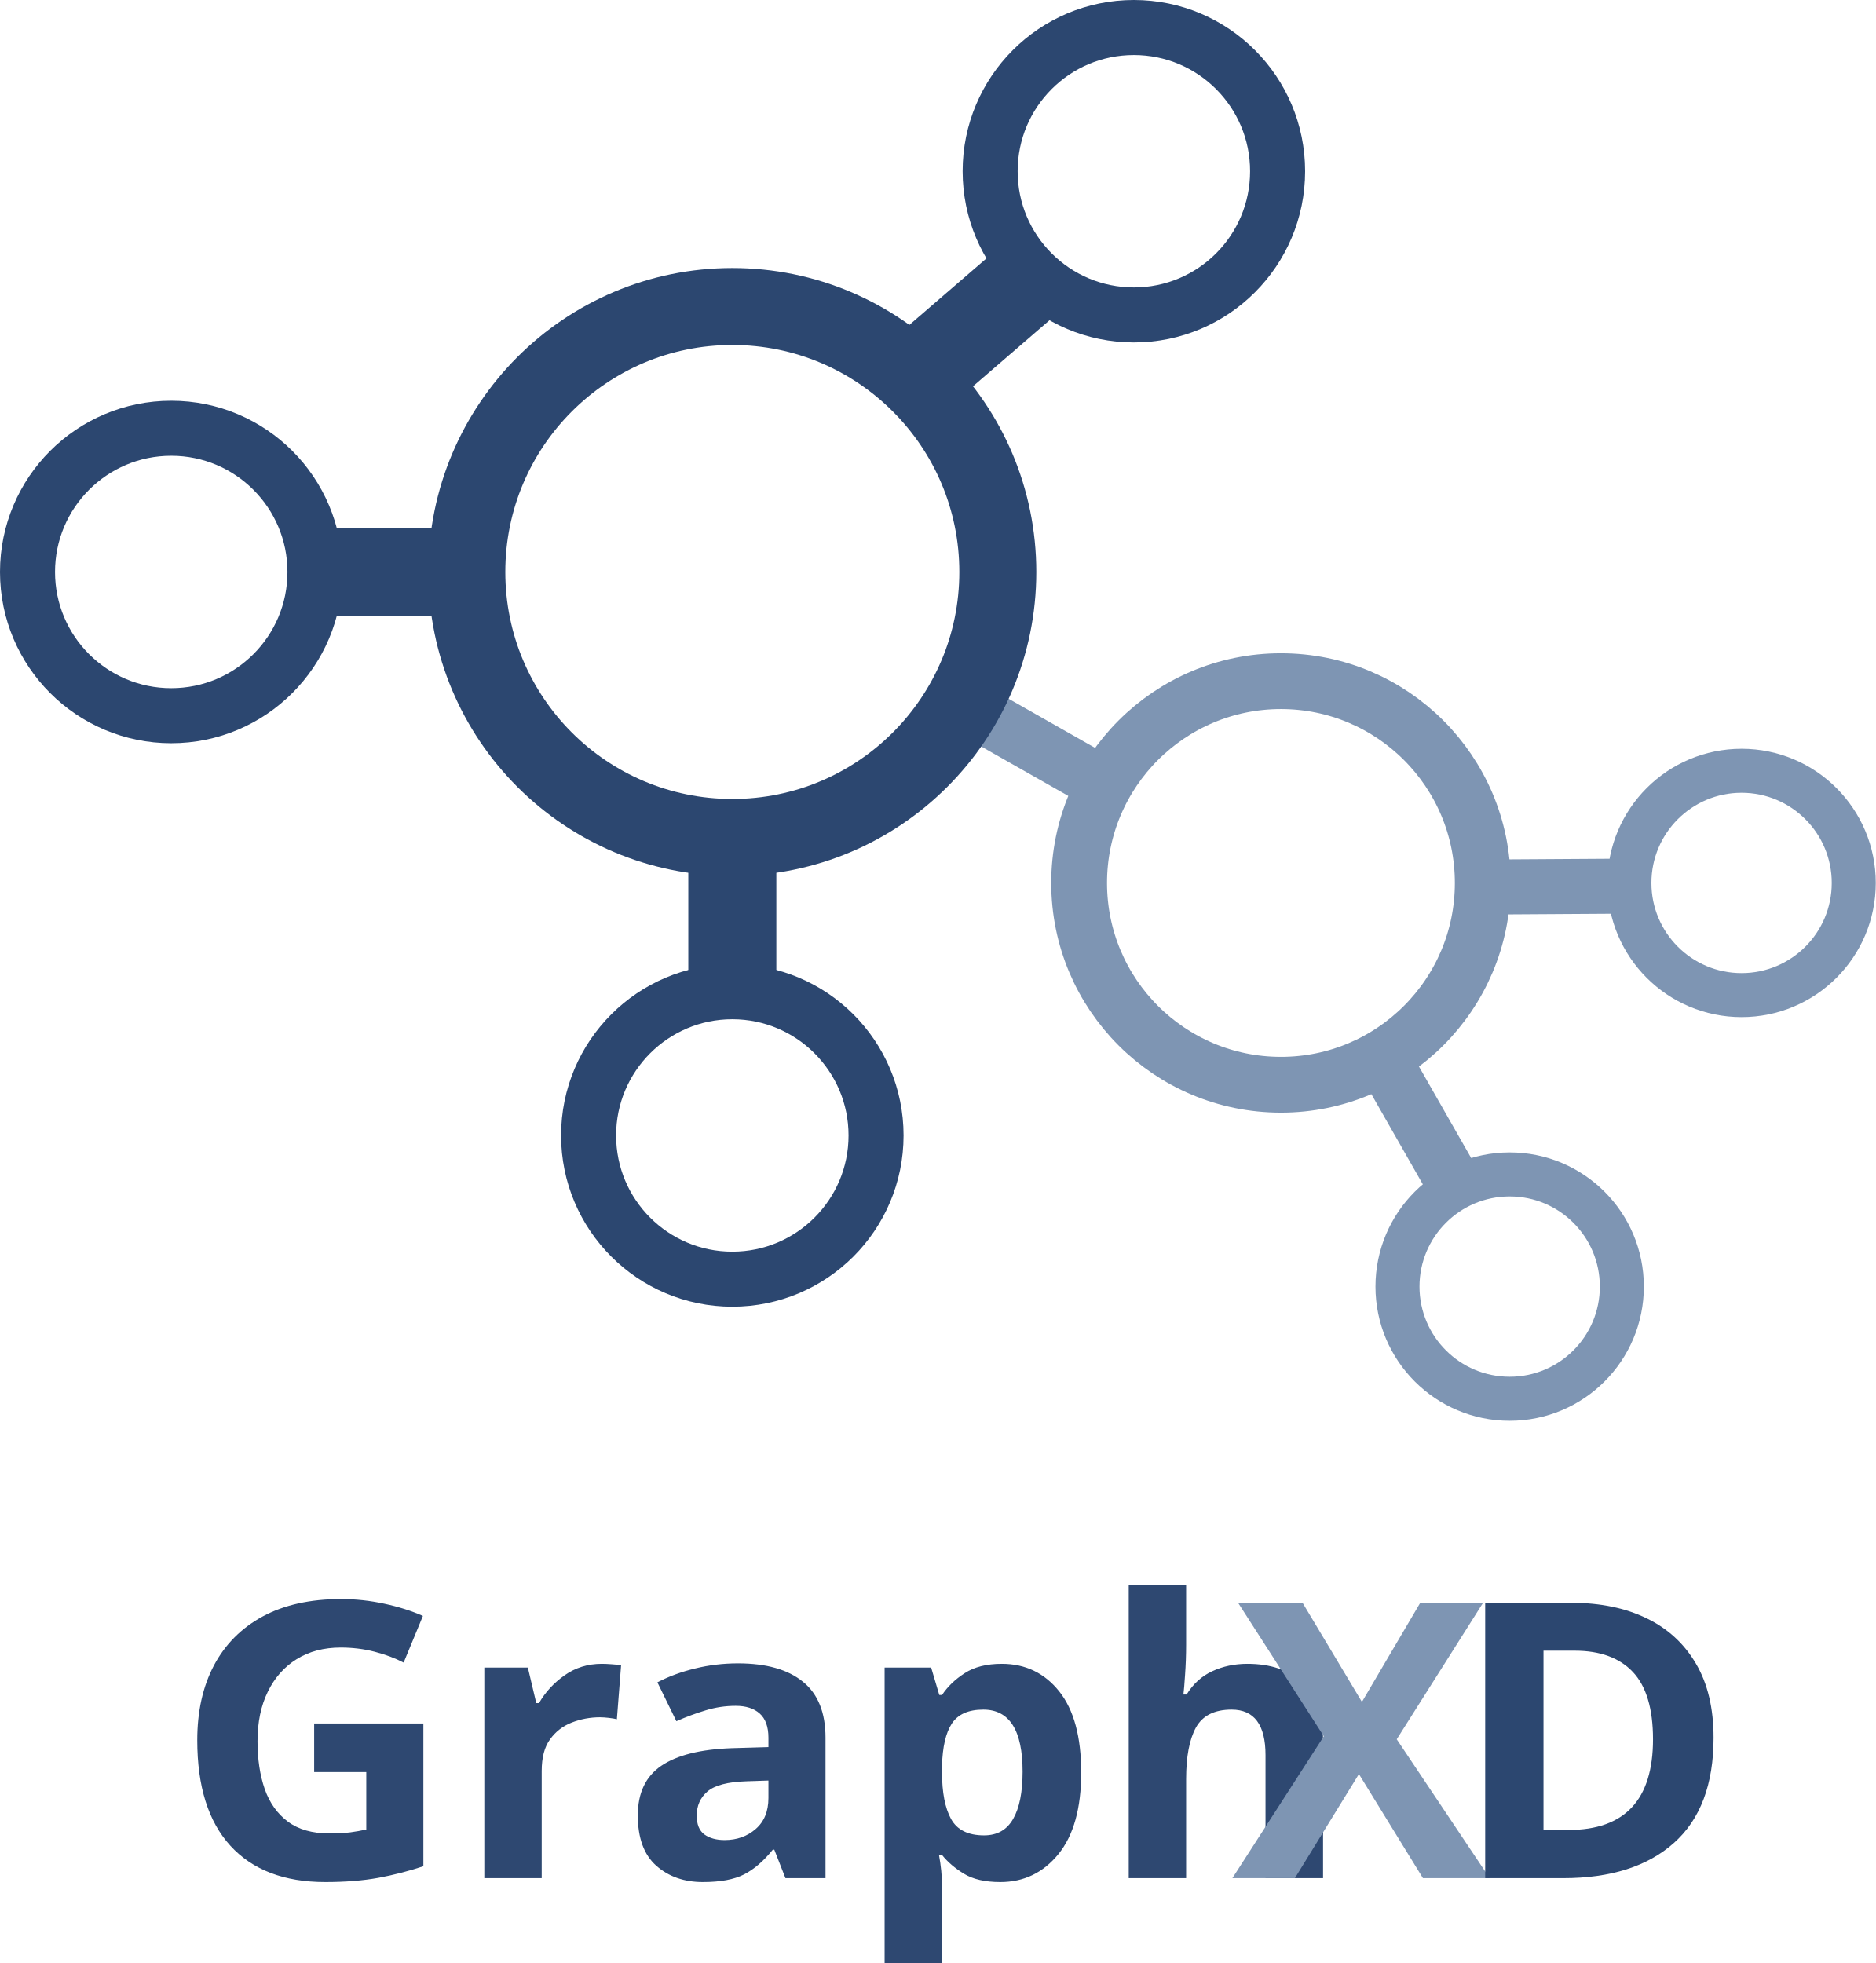
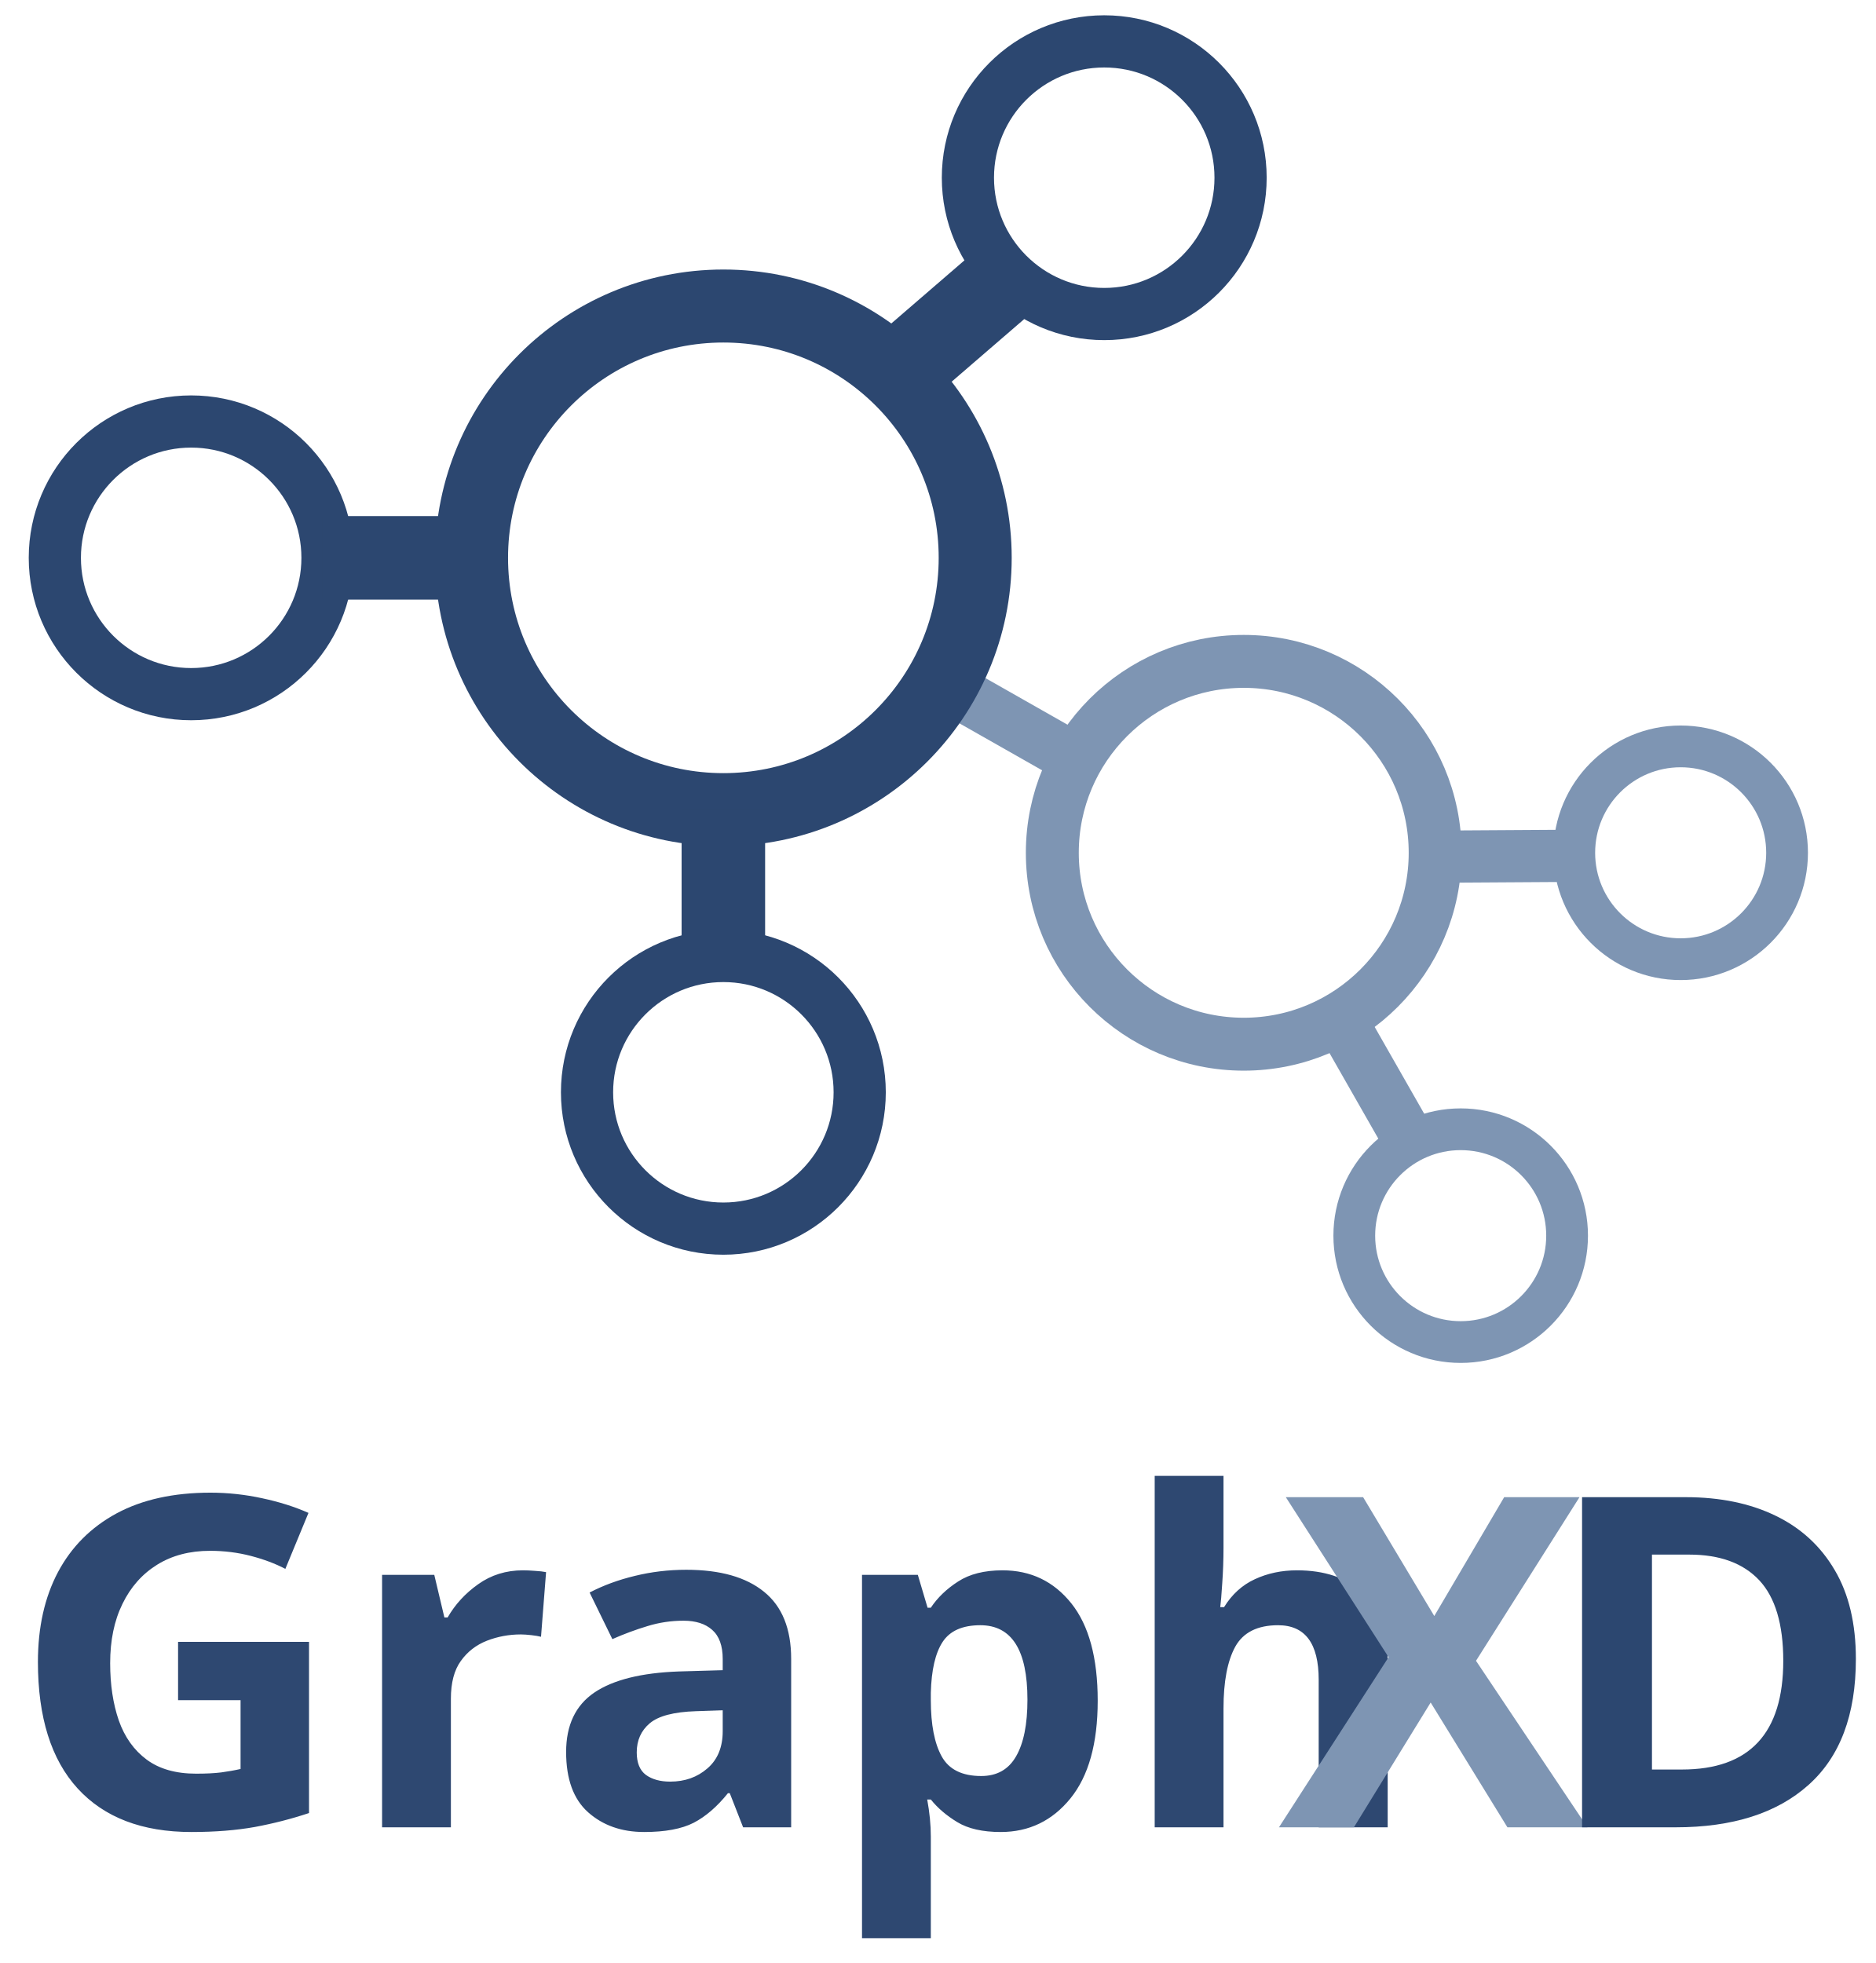
<svg xmlns="http://www.w3.org/2000/svg" id="svg2" version="1.1" width="154.837" height="162.051" viewBox="0 0 154.837 162.051">
  <defs id="defs6" />
-   <g id="g4222" transform="scale(0.9084528,0.9084528)">
+   <g id="g4222" transform="matrix(0.8616898,0,0,0.8616898,2.37229,1.26238)">
    <path style="opacity:1;fill:none;fill-opacity:1;stroke:#7e95b3;stroke-width:5.07;stroke-linecap:round;stroke-linejoin:miter;stroke-miterlimit:0;stroke-dasharray:none;stroke-dashoffset:0;stroke-opacity:1" d="M 134.729,80.235 A 18.338,18.338 0 0 1 116.391,98.573 18.338,18.338 0 0 1 98.054,80.235 18.338,18.338 0 0 1 116.391,61.898 18.338,18.338 0 0 1 134.729,80.235 Z" id="path4144-3-5" />
    <path style="opacity:1;fill:none;fill-opacity:1;stroke:#7e95b3;stroke-width:4;stroke-linecap:round;stroke-linejoin:miter;stroke-miterlimit:0;stroke-dasharray:none;stroke-dashoffset:0;stroke-opacity:1" d="m 147.367,116.915 a 10.193,10.193 0 0 1 -10.193,10.193 10.193,10.193 0 0 1 -10.193,-10.193 10.193,10.193 0 0 1 10.193,-10.193 10.193,10.193 0 0 1 10.193,10.193 z" id="path4144-3-3" />
    <path style="opacity:1;fill:none;fill-opacity:1;stroke:#7e95b3;stroke-width:4;stroke-linecap:round;stroke-linejoin:miter;stroke-miterlimit:0;stroke-dasharray:none;stroke-dashoffset:0;stroke-opacity:1" d="M 168.44,80.235 A 10.193,10.193 0 0 1 158.247,90.428 10.193,10.193 0 0 1 148.054,80.235 10.193,10.193 0 0 1 158.247,70.042 10.193,10.193 0 0 1 168.44,80.235 Z" id="path4144-3-3-5" />
    <path id="path4250" d="m 87.782,64.178 14.668,8.331" style="fill:none;fill-rule:evenodd;stroke:#7e95b3;stroke-width:5;stroke-linecap:butt;stroke-linejoin:miter;stroke-miterlimit:4;stroke-dasharray:none;stroke-opacity:1" />
    <path id="path4250-9" d="m 135.62,80.602 13.231,-0.083" style="fill:none;fill-rule:evenodd;stroke:#7e95b3;stroke-width:5;stroke-linecap:butt;stroke-linejoin:miter;stroke-miterlimit:4;stroke-dasharray:none;stroke-opacity:1" />
    <path id="path4250-9-1" d="m 125.226,95.464 7.219,12.653" style="fill:none;fill-rule:evenodd;stroke:#7e95b3;stroke-width:5;stroke-linecap:butt;stroke-linejoin:miter;stroke-miterlimit:4;stroke-dasharray:none;stroke-opacity:1" />
    <path style="opacity:1;fill:none;fill-opacity:1;stroke:#2c4770;stroke-width:6.994;stroke-linecap:round;stroke-linejoin:miter;stroke-miterlimit:0;stroke-dasharray:none;stroke-dashoffset:0;stroke-opacity:1" d="M 90.666,51.977 A 24.124,24.124 0 0 1 66.542,76.101 24.124,24.124 0 0 1 42.418,51.977 24.124,24.124 0 0 1 66.542,27.853 24.124,24.124 0 0 1 90.666,51.977 Z" id="path4144" />
    <path style="opacity:1;fill:none;fill-opacity:1;stroke:#2c4770;stroke-width:5;stroke-linecap:round;stroke-linejoin:miter;stroke-miterlimit:0;stroke-dasharray:none;stroke-dashoffset:0;stroke-opacity:1" d="M 116.088,15.56 A 13.06,13.06 0 0 1 103.028,28.62 13.06,13.06 0 0 1 89.968,15.56 13.06,13.06 0 0 1 103.028,2.5 13.06,13.06 0 0 1 116.088,15.56 Z" id="path4144-3" />
    <path style="opacity:1;fill:none;fill-opacity:1;stroke:#2c4770;stroke-width:5;stroke-linecap:round;stroke-linejoin:miter;stroke-miterlimit:0;stroke-dasharray:none;stroke-dashoffset:0;stroke-opacity:1" d="M 28.62,51.977 A 13.06,13.06 0 0 1 15.56,65.037 13.06,13.06 0 0 1 2.5,51.977 13.06,13.06 0 0 1 15.56,38.917 13.06,13.06 0 0 1 28.62,51.977 Z" id="path4144-3-6" />
    <path style="opacity:1;fill:none;fill-opacity:1;stroke:#2c4770;stroke-width:5;stroke-linecap:round;stroke-linejoin:miter;stroke-miterlimit:0;stroke-dasharray:none;stroke-dashoffset:0;stroke-opacity:1" d="M 79.602,103.181 A 13.06,13.06 0 0 1 66.542,116.241 13.06,13.06 0 0 1 53.482,103.181 13.06,13.06 0 0 1 66.542,90.121 13.06,13.06 0 0 1 79.602,103.181 Z" id="path4144-3-7" />
    <path id="path4218" d="m 28.111,51.977 14.895,0" style="fill:none;fill-rule:evenodd;stroke:#2c4770;stroke-width:8;stroke-linecap:butt;stroke-linejoin:miter;stroke-miterlimit:4;stroke-dasharray:none;stroke-opacity:1" />
    <path id="path4218-6" d="m 66.542,76.07 0,14.895" style="fill:none;fill-rule:evenodd;stroke:#2c4770;stroke-width:8;stroke-linecap:butt;stroke-linejoin:miter;stroke-miterlimit:4;stroke-dasharray:none;stroke-opacity:1" />
    <path id="path4218-6-2" d="M 94.565,24.508 83.289,34.239" style="fill:none;fill-rule:evenodd;stroke:#2c4770;stroke-width:8;stroke-linecap:butt;stroke-linejoin:miter;stroke-miterlimit:4;stroke-dasharray:none;stroke-opacity:1" />
  </g>
-   <g id="g4214" transform="matrix(0.7958428,0,0,0.7958428,-144.4649,91.19316)">
+   <g id="g4214" transform="matrix(0.954164,0,0,0.954164,-189.5961,74.29269)">
    <text id="text3352" y="80.235" x="199.67" style="font-style:normal;font-variant:normal;font-weight:normal;font-stretch:normal;font-size:40px;line-height:125%;font-family:'Fira Sans';-inkscape-font-specification:'Fira Sans, Normal';text-align:start;letter-spacing:0px;word-spacing:0px;writing-mode:lr-tb;text-anchor:start;opacity:0.99;fill:#2c4770;fill-opacity:1;stroke:none;stroke-width:1px;stroke-linecap:butt;stroke-linejoin:miter;stroke-opacity:1" xml:space="preserve">
      <tspan style="font-style:normal;font-variant:normal;font-weight:600;font-stretch:normal;font-size:40px;line-height:125%;font-family:'Fira Sans';-inkscape-font-specification:'Fira Sans, Semi-Bold';text-align:start;writing-mode:lr-tb;text-anchor:start;fill:#2c4770;fill-opacity:1" y="80.235" x="199.67" id="tspan3354">Graph</tspan>
    </text>
    <text id="text3356" y="80.235" x="309.346" style="font-style:normal;font-variant:normal;font-weight:normal;font-stretch:normal;font-size:40px;line-height:125%;font-family:'Fira Sans';-inkscape-font-specification:'Fira Sans, Normal';text-align:start;letter-spacing:0px;word-spacing:0px;writing-mode:lr-tb;text-anchor:start;fill:#7e95b3;fill-opacity:1;stroke:none;stroke-width:1px;stroke-linecap:butt;stroke-linejoin:miter;stroke-opacity:1" xml:space="preserve">
      <tspan style="font-style:normal;font-variant:normal;font-weight:600;font-stretch:normal;font-size:40px;line-height:125%;font-family:'Fira Sans';-inkscape-font-specification:'Fira Sans, Semi-Bold';text-align:start;writing-mode:lr-tb;text-anchor:start;fill:#7e95b3;fill-opacity:1" y="80.235" x="309.346" id="tspan3358">X</tspan>
    </text>
    <text id="text3356-1" y="80.235" x="331.976" style="font-style:normal;font-variant:normal;font-weight:normal;font-stretch:normal;font-size:40px;line-height:125%;font-family:'Fira Sans';-inkscape-font-specification:'Fira Sans, Normal';text-align:start;letter-spacing:0px;word-spacing:0px;writing-mode:lr-tb;text-anchor:start;fill:#2c4770;fill-opacity:1;stroke:none;stroke-width:1px;stroke-linecap:butt;stroke-linejoin:miter;stroke-opacity:1" xml:space="preserve">
      <tspan style="font-style:normal;font-variant:normal;font-weight:600;font-stretch:normal;font-size:40px;line-height:125%;font-family:'Fira Sans';-inkscape-font-specification:'Fira Sans, Semi-Bold';text-align:start;writing-mode:lr-tb;text-anchor:start;fill:#2c4770;fill-opacity:1" y="80.235" x="331.976" id="tspan3358-8">D</tspan>
    </text>
  </g>
</svg>
